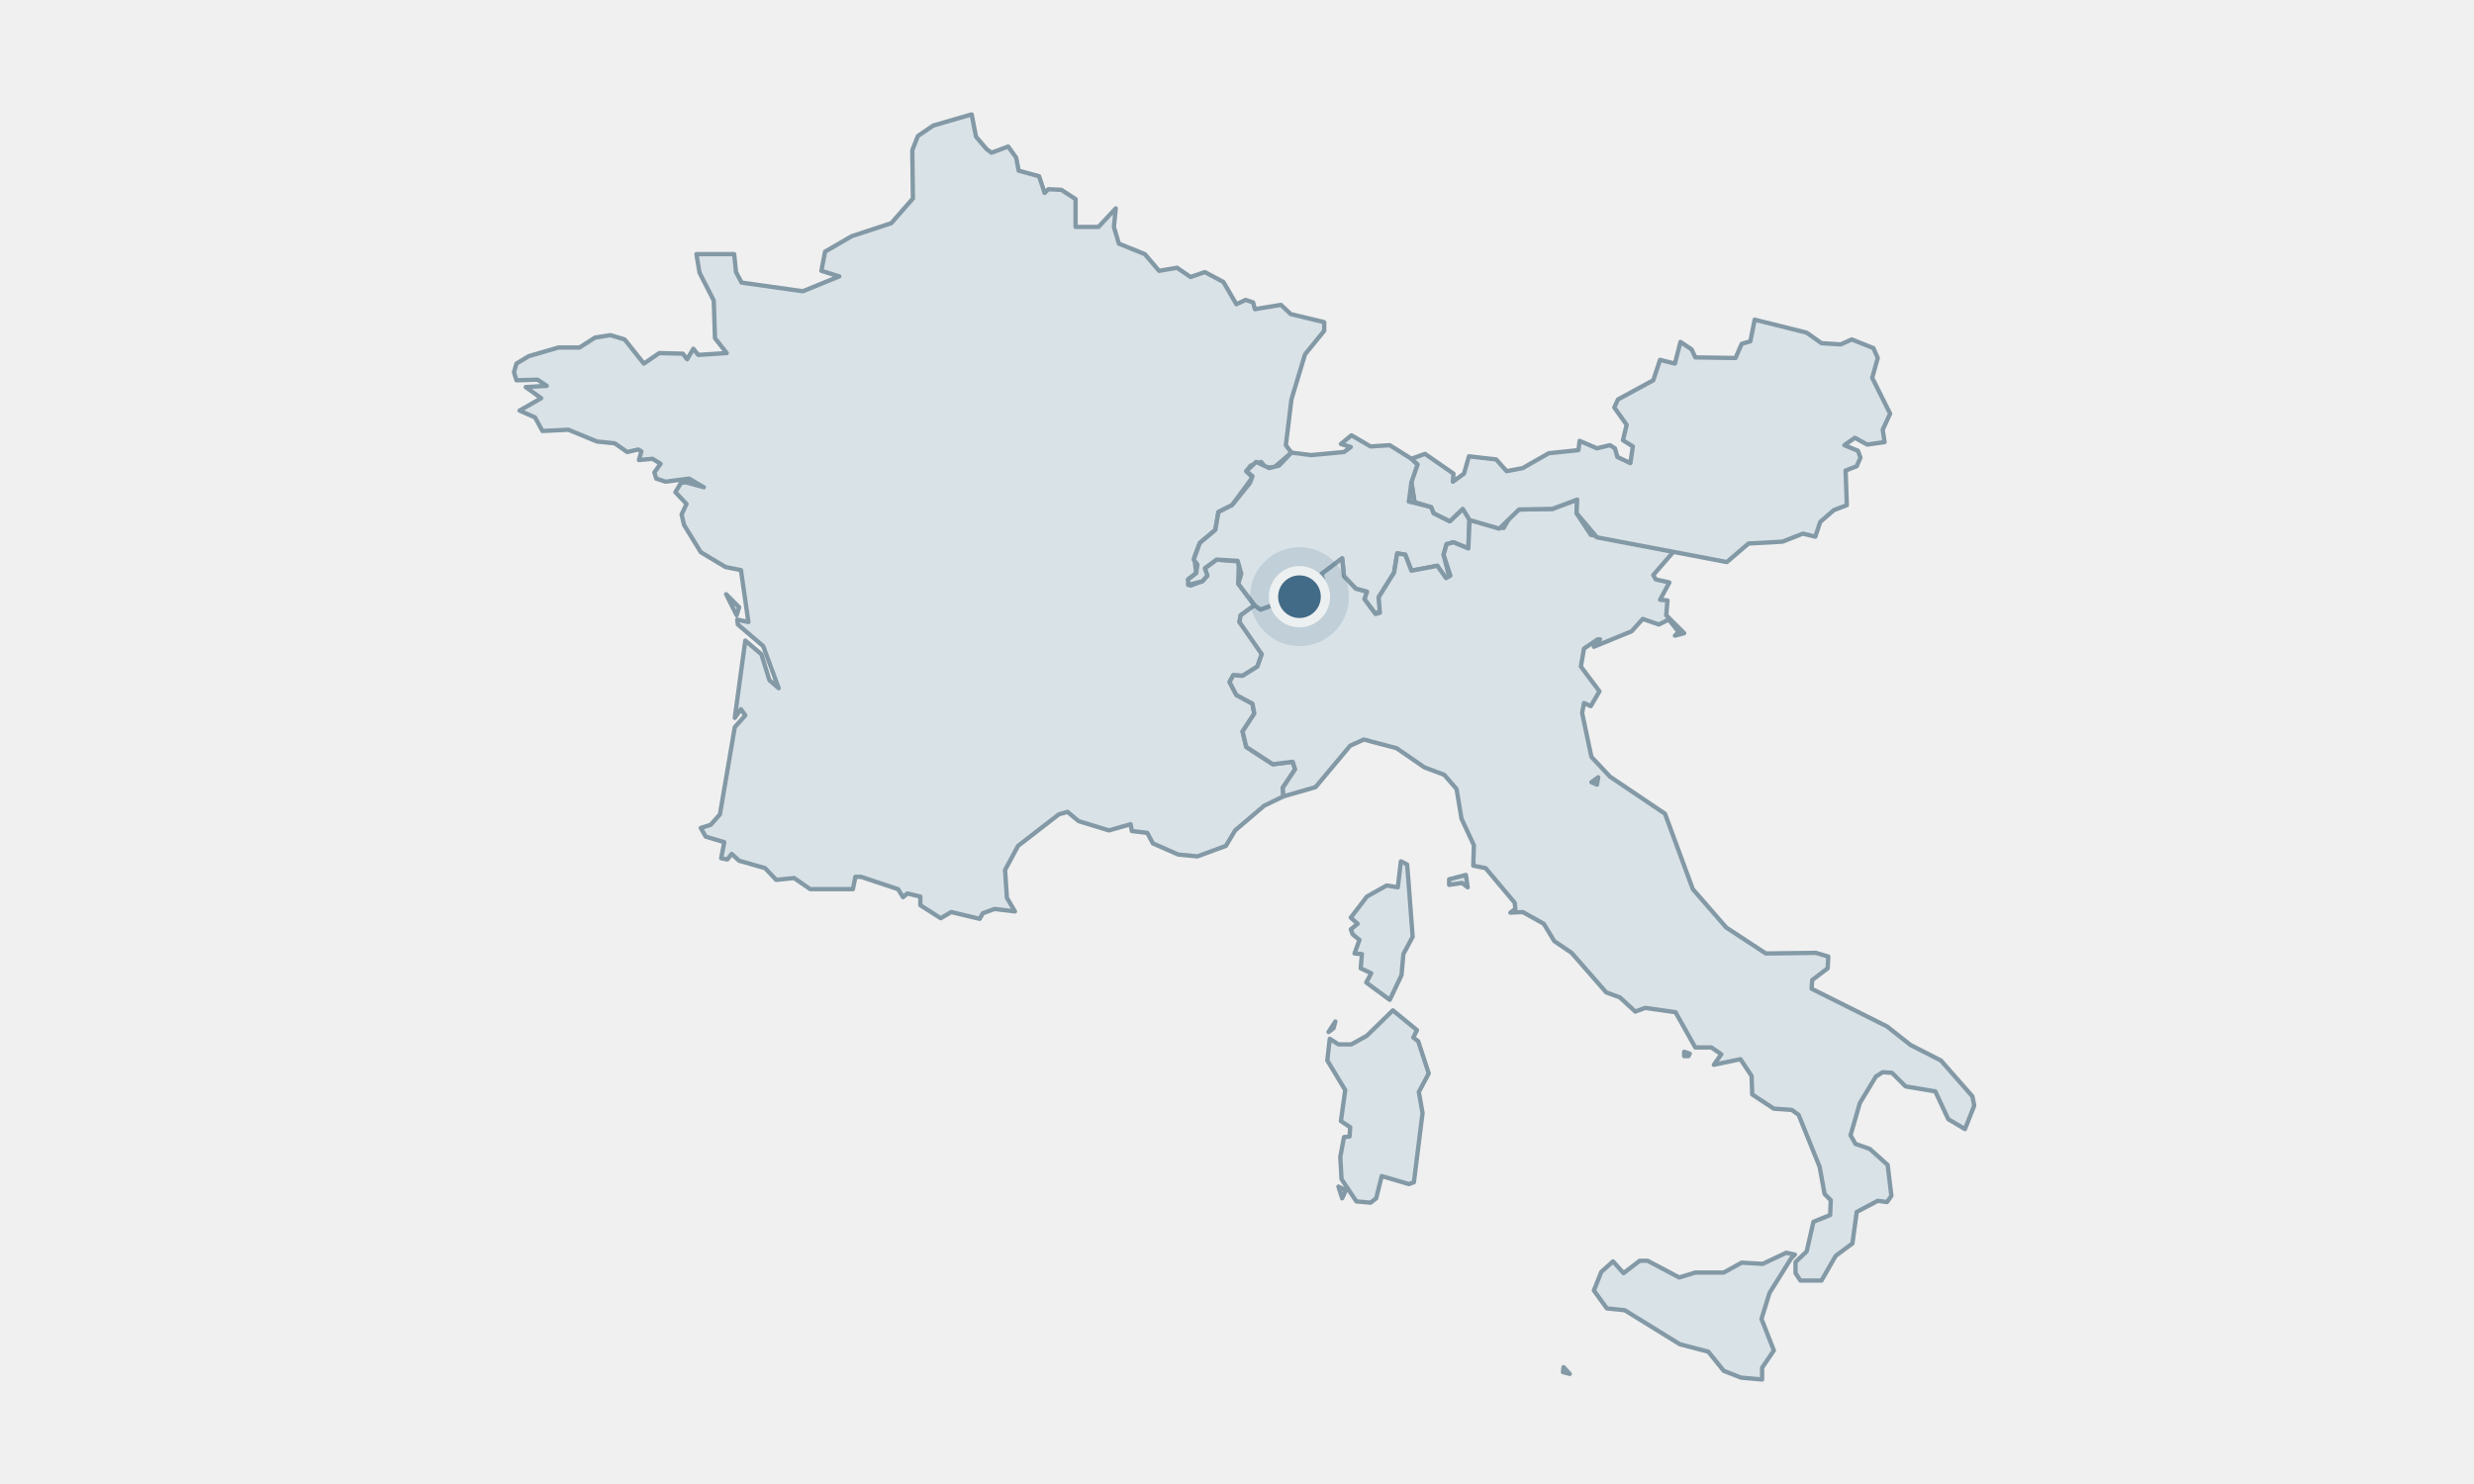
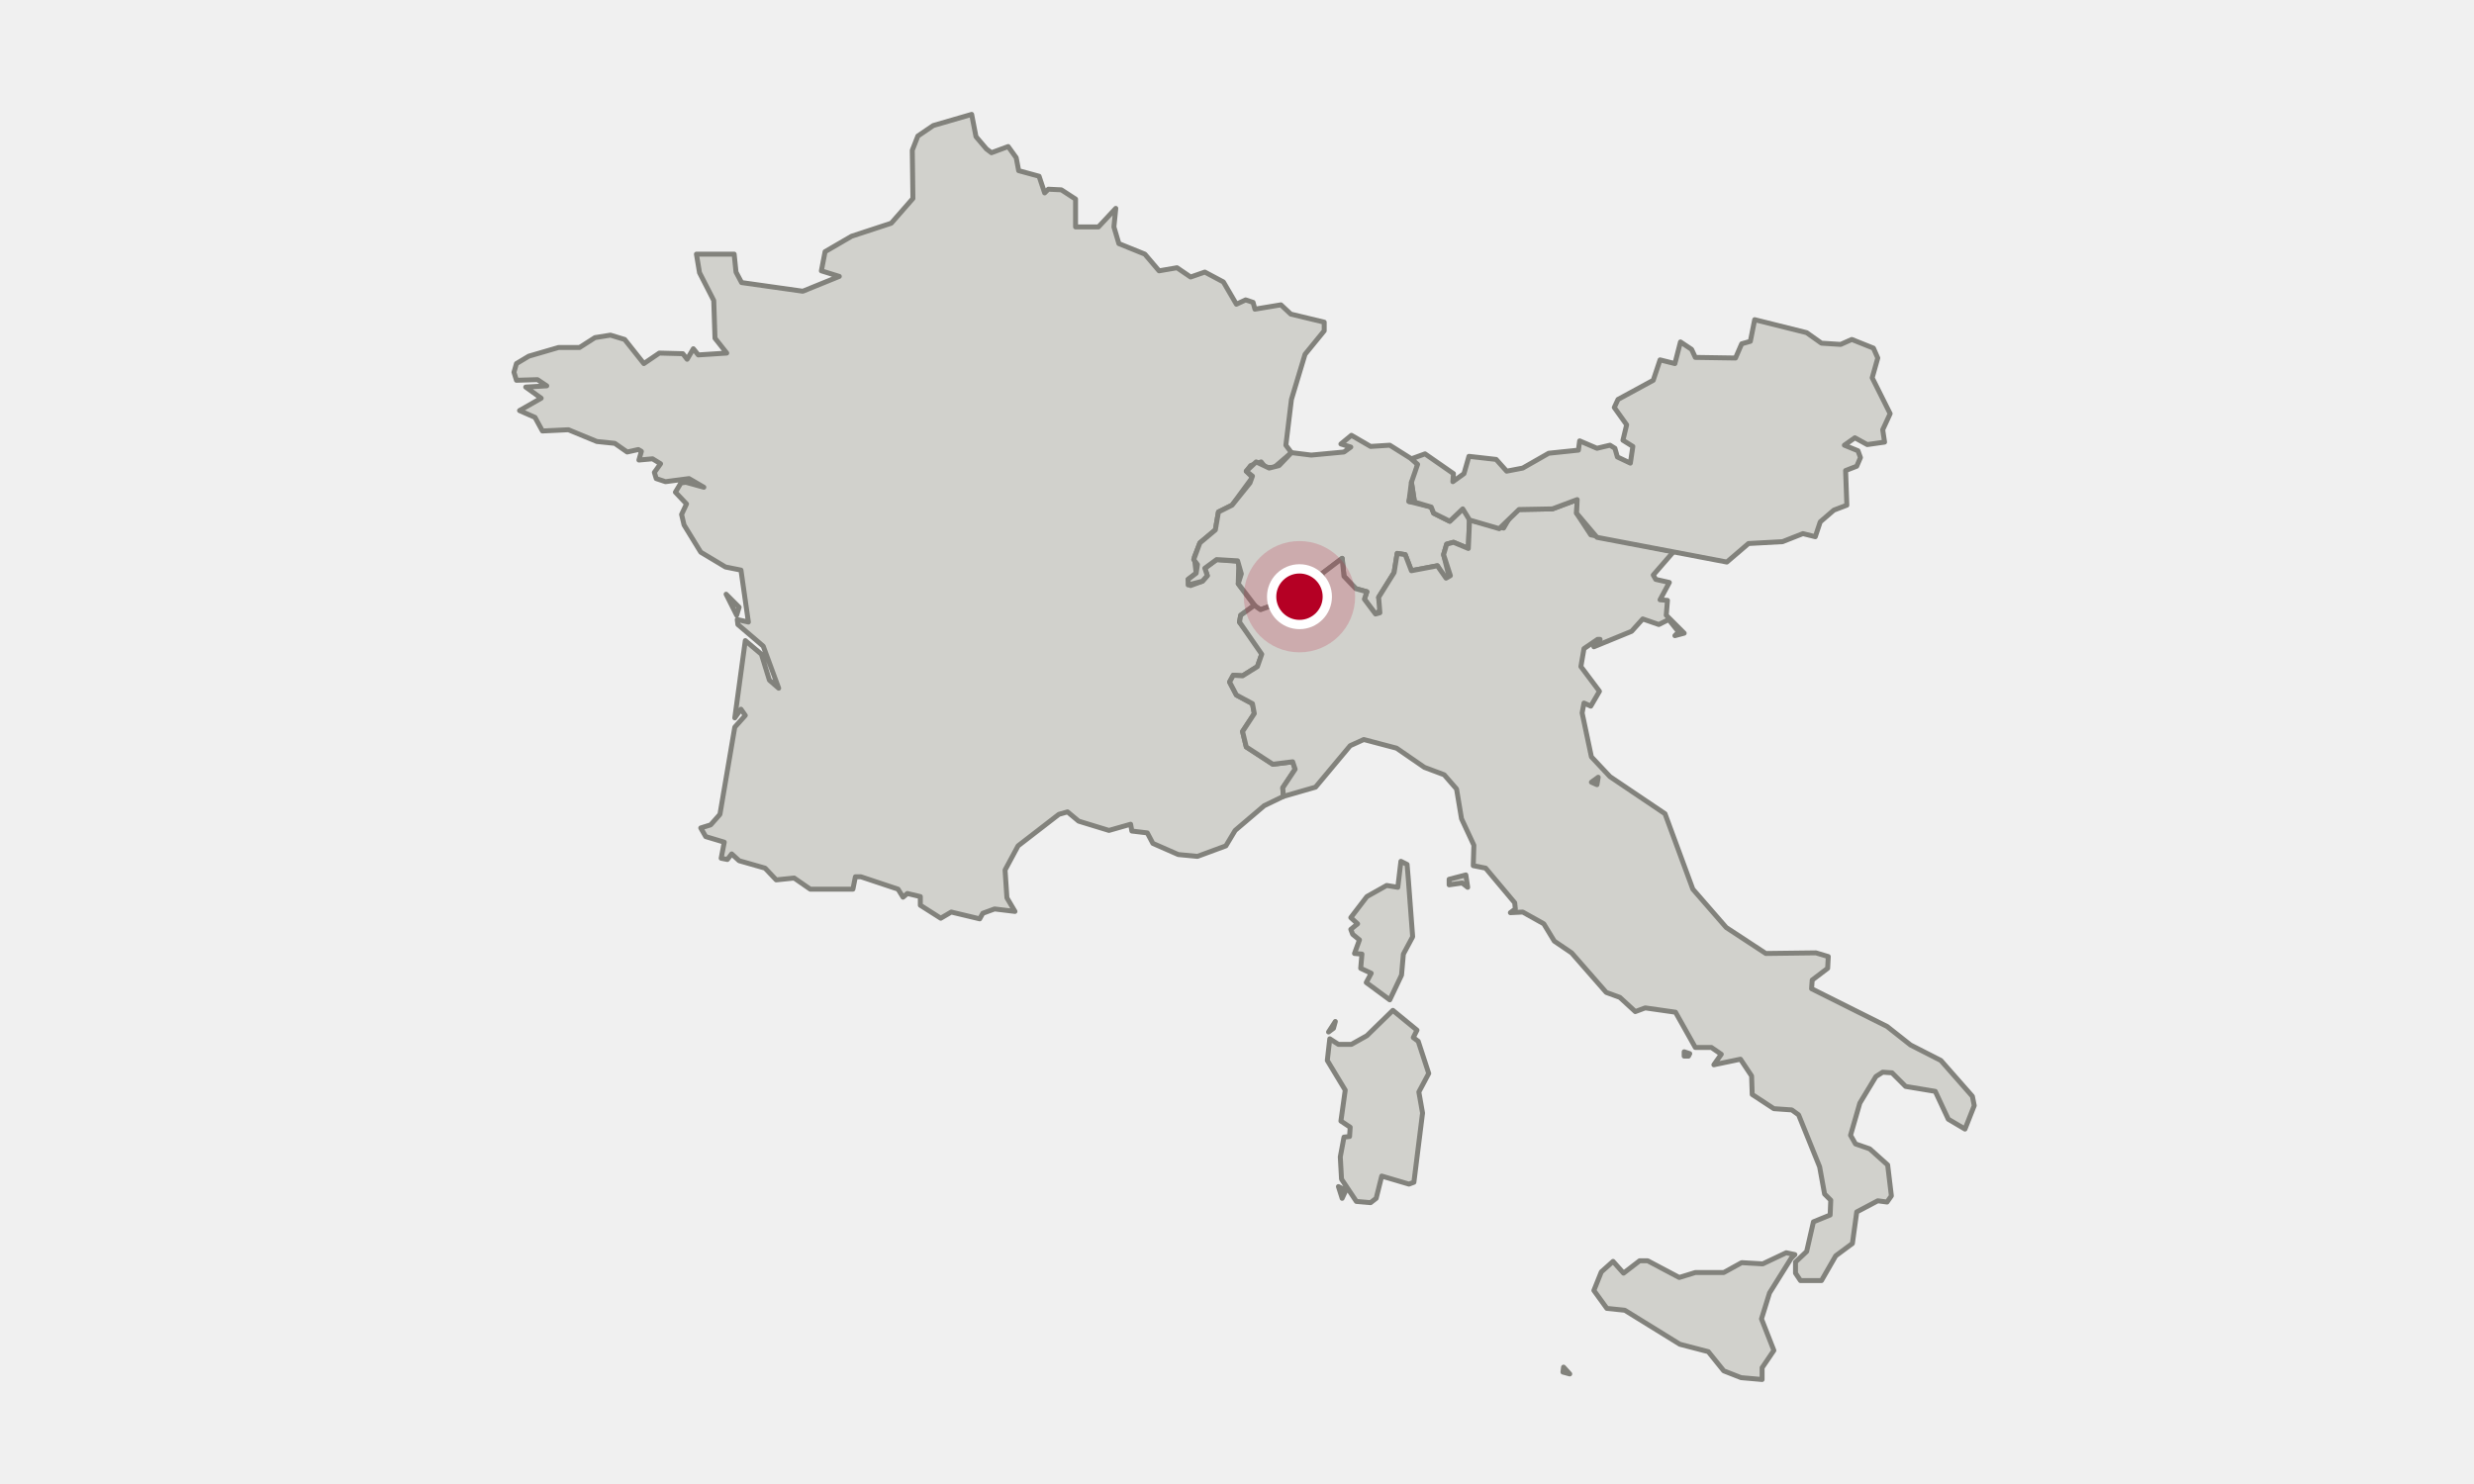
<svg xmlns="http://www.w3.org/2000/svg" width="400" height="240" viewBox="0 0 400 240">
-   <g fill="#d9e2e7" stroke="#8399a6" stroke-width=".7" stroke-linejoin="round" fill-rule="evenodd">
+   <g fill="#d1d1cc" stroke="#82827c" stroke-width=".8" stroke-linejoin="round" fill-rule="evenodd">
    <path data-country="FRA" d="M227.7,142.2 228.4,151.5 226.9,154.3 226.6,157.7 224.7,161.7 220.9,158.9 221.7,157.4 220,156.6 220.2,154.3 219,154.2 219.8,152 218.7,151.1 218.4,150.3 219.5,149.4 218.4,148.4 221,145 224.2,143.2 226,143.5 226.5,139.3 227.5,139.8 227.7,142.2ZM208.8,73.2 206,75.6 204.6,75.6 203.9,74.7 202.2,75.3 201.5,76.2 202.5,77.2 199.2,81.7 197,82.8 196.5,85.7 194,87.8 193.1,90.1 193.4,92.7 192.1,93.7 192.5,94.7 194.4,94 195.2,93.1 194.8,91.9 196.7,90.5 200.3,90.8 200.2,94.4 202.8,97.9 200.6,99.5 200.4,100.6 204.1,105.5 203.3,107.8 200.9,109.3 199.4,109.2 198.8,110.3 199.9,112.4 202.5,113.8 202.8,115.4 200.9,118.3 201.5,120.8 205.8,123.6 209,123.2 209.4,124.4 207.4,127.4 207.5,128.8 204.4,130.3 199.7,134.3 198.2,136.8 193.6,138.5 190.5,138.2 186.4,136.4 185.5,134.7 183,134.4 182.8,133.3 179.3,134.3 174.4,132.8 172.6,131.3 171.2,131.7 164.6,136.8 162.5,140.7 162.8,145.2 164.1,147.4 160.8,147 158.9,147.7 158.4,148.6 153.8,147.5 152.1,148.5 148.8,146.4 148.8,145 146.7,144.5 146,145.1 145.2,143.8 139.2,141.8 138.3,141.8 137.9,143.8 131,143.8 128.4,142 125.5,142.3 123.7,140.4 119.5,139.2 118.3,138.1 117.6,139 116.6,138.8 117.1,136.2 114.1,135.3 113.3,133.9 114.9,133.4 116.4,131.7 118.8,117.6 120.5,115.7 119.8,114.7 118.8,116.1 120.5,103.6 123.1,105.8 124.4,110 125.9,111.3 123.4,104.5 119.3,101 119.2,100.2 121,100.6 119.8,92.2 117.3,91.7 113.3,89.3 110.6,84.9 110.2,83.2 111,81.5 109.2,79.6 110.1,78.1 110.9,78 113.8,78.8 111.4,77.4 107.6,77.9 106.1,77.4 105.8,76.4 106.8,75 105.5,74.2 103.3,74.4 103.7,73 103.2,72.7 101.4,73.1 99.4,71.7 96.5,71.4 91.9,69.5 87.7,69.7 86.5,67.5 84,66.4 87.5,64.4 85,62.6 88.4,62.4 86.9,61.4 83.5,61.5 83.1,60.2 83.5,58.8 85.5,57.6 90.3,56.2 93.7,56.2 96.2,54.6 98.7,54.2 101,54.9 104.1,58.8 106.6,57.1 110.4,57.2 111.1,58.1 112.1,56.4 112.9,57.4 117.5,57.1 115.6,54.7 115.4,48.6 113.1,44.1 112.6,41.1 118.7,41.1 119,44 119.9,45.7 129.8,47.1 135.7,44.7 132.8,43.8 133.4,40.7 137.7,38.2 144.1,36.1 147.6,32.1 147.5,24.3 148.4,22 150.9,20.3 157.1,18.5 157.8,22.1 159.5,24.1 160.3,24.7 163,23.7 164.3,25.5 164.7,27.6 168,28.5 168.9,31.2 169.5,30.6 171.6,30.7 173.9,32.2 173.9,36.7 177.6,36.7 180.4,33.7 180.1,36.7 180.9,39.4 185.1,41.1 187.4,43.8 190.3,43.3 192.5,44.8 194.8,44 197.8,45.6 199.9,49.2 201.4,48.5 202.6,48.9 202.9,50 207.1,49.3 208.7,50.8 214.1,52.1 214.1,53.5 211,57.3 208.8,64.6 207.9,72 208.8,73.2ZM119.5,98.2 119.1,99.5 117.4,96.1 119.5,98.2Z" />
    <path data-country="CHE" d="M228.2,74.2 229.2,75.1 227.8,81.1 231.4,82 231.8,83 234.4,84.3 236.5,82.3 237.6,83.6 237.4,88.7 235,87.7 233.9,88 233.4,89.7 234.3,93.3 233.4,93.3 232.4,91.5 228.2,92.3 227.2,89.7 225.9,89.5 225.4,92.6 222.9,96.6 223.3,98.6 222.4,99.3 220.6,96.9 221,95.7 219.2,95.2 217.3,93.2 217,90.3 213.7,92.8 214,94.5 212.6,96.6 210.5,98 208,97.1 203.8,98.6 203.1,98.2 200.2,94.4 200.7,92.8 200.1,90.7 196.7,90.5 194.8,91.9 195.2,93.1 194.4,94 192.1,94.6 192.1,93.7 193.4,92.7 193.6,91.3 193,90.5 194,87.8 196.5,85.7 197,82.8 199.2,81.7 202.1,78.1 202.5,77 201.5,76.2 203.1,74.7 205.2,75.7 206.8,75.3 208.8,73.2 212,73.6 217.3,73.1 218.4,72.3 216.8,71.8 218.5,70.4 221.6,72.2 224.7,72 228.2,74.2Z" />
    <path data-country="ITA" d="M202.8,97.9 203.8,98.6 208,97.1 210.5,98 212.6,96.6 214,94.5 213.7,92.8 217,90.3 217.3,93.2 219.2,95.2 221,95.7 220.6,96.9 222.4,99.3 223.1,99.1 222.9,96.6 225.4,92.6 225.9,89.5 227.2,89.7 228.2,92.3 232.4,91.5 233.8,93.5 234.5,93.1 233.4,89.7 233.9,88 235,87.7 237.4,88.7 237.6,84.1 243.1,85.4 244.5,83 245.6,82.4 251,82.3 255,80.8 254.9,83 257.2,86.5 270.6,89.2 267.3,93 267.7,93.7 269.9,94.2 268.4,97 269.6,97.1 269.4,99.5 272.3,102.4 270.8,102.8 271.4,102.2 269.8,100.2 268.2,101 265.6,100.1 263.8,102.1 257.7,104.6 258.7,103.4 258.3,103.4 256.1,104.9 255.6,107.8 258.6,111.8 257.2,114.2 256.1,113.7 255.8,115.3 257.3,122.4 260.3,125.6 269.2,131.6 273.7,143.8 279.1,150 285.5,154.2 293.6,154.1 295.6,154.7 295.5,156.6 293,158.5 292.9,159.9 305.1,166 308.9,169 313.8,171.5 318.9,177.3 319.2,178.8 317.7,182.6 315,181 312.9,176.5 308.1,175.7 305.9,173.5 304.4,173.4 303.3,174.1 300.7,178.4 299.2,183.6 300,185 302.3,185.8 305.2,188.4 305.8,193.4 305.1,194.4 303.6,194.2 300.2,196 299.5,201.1 296.8,203.1 294.5,207.1 291.1,207.1 290.3,205.9 290.3,204.1 292.1,202.4 293.2,197.6 295.9,196.5 296,194.1 295,193.1 294.2,188.7 290.8,180.3 289.7,179.5 286.8,179.3 283.3,177 283.2,174 281.4,171.3 277.1,172.2 278.3,170.5 276.7,169.4 274.1,169.4 270.9,163.7 266,163 264.4,163.6 261.9,161.3 259.7,160.5 254.1,154.1 251.3,152.2 249.6,149.4 246.2,147.5 244.2,147.6 245,147 244.9,146 240.2,140.4 238.2,140 238.3,136.7 236.3,132.4 235.5,127.6 233.5,125.3 230.3,124.1 225.8,121 220.5,119.6 218.3,120.6 212.7,127.3 207.5,128.8 207.4,127.4 209.4,124.4 209,123.2 205.8,123.6 201.5,120.8 200.9,118.3 202.8,115.4 202.5,113.8 199.9,112.4 198.8,110.3 199.4,109.2 200.9,109.3 203.3,107.8 204,105.8 200.4,100.6 200.6,99.5 202.8,97.9ZM258.2,126.9 258.4,125.7 257.3,126.5 258.2,126.9ZM237,141.5 237.3,143.5 236.4,142.8 234.3,143.1 234.3,142.2 237,141.5ZM273,170.8 272.3,170.8 272.3,170.1 273.2,170.4 273,170.8ZM253.8,222.2 252.7,221.9 252.8,221.1 253.8,222.2ZM289.6,203.5 286.1,209.1 284.8,213.3 286.8,218.4 284.9,221.2 284.9,223.1 281.5,222.8 278.7,221.7 276.2,218.6 271.6,217.4 262.7,211.9 259.8,211.6 257.7,208.7 258.9,205.7 260.8,204 262.5,205.9 265.1,203.9 266.4,203.9 271.5,206.6 274.1,205.8 278.7,205.8 281.6,204.2 285,204.4 288.8,202.6 290.2,202.9 289.6,203.5ZM229.3,168.4 231,173.6 229.4,176.6 230,180 228.6,191.2 227.8,191.5 223.4,190.2 222.5,193.8 221.6,194.5 219.3,194.3 216.9,190.7 216.7,187.1 217.3,183.9 218.2,183.8 218.3,182.3 216.8,181.3 217.5,176.3 214.6,171.5 215,168 216.4,168.9 218.5,168.9 221,167.5 225.2,163.4 229.1,166.6 228.5,167.8 229.3,168.4ZM217.6,192.5 217,193.8 216.4,191.9 217.6,192.5ZM215.6,166.3 214.8,166.9 215.9,165.2 215.6,166.3Z" />
    <path data-country="AUT" d="M228.2,78 229.2,75.1 228.2,74.2 230.4,73.4 235,76.6 234.9,77.9 236.7,76.6 237.5,73.8 241.9,74.3 243.6,76.2 246.2,75.7 250.4,73.3 255.2,72.8 255.4,71.3 258.2,72.5 260.3,72 261.1,72.5 261.5,73.9 263.6,74.9 264,72.2 262.4,71.2 263,68.7 261,65.9 261.6,64.6 267.3,61.5 268.4,58.2 270.8,58.8 271.7,55.3 273.5,56.5 274.1,57.8 280.6,57.9 281.6,55.6 283,55.2 283.7,51.7 292.1,53.8 294.5,55.5 297.6,55.7 299.4,54.9 302.9,56.3 303.6,57.9 302.7,61.1 305.6,66.9 304.4,69.5 304.7,71.5 301.9,71.9 299.9,70.8 298.2,72 300.4,72.9 300.8,74 300.2,75.4 298.4,76.1 298.6,81.7 296.5,82.5 294.3,84.4 293.5,86.8 291.5,86.3 288.2,87.6 282.7,87.9 279.2,90.9 258.2,86.9 254.9,83 255,80.8 251,82.3 245.6,82.4 242.4,85.5 237.6,84.1 236.5,82.3 234.4,84.3 231.8,83 231.4,82 228.7,81.2 228.2,78Z" />
    <path data-country="LIE" d="M228.7,81.2 227.8,81.1 228.2,78 228.7,81.2Z" />
  </g>
  <g data-coordinates="7.749,46.02">
-     <circle cx="210.1" cy="96.5" r="8" fill="#426b87" opacity=".16" />
-     <circle cx="210.1" cy="96.5" r="4.2" fill="#426b87" stroke="#edf0f1" stroke-width="1.5" />
+     <circle cx="210.1" cy="96.5" r="9" fill="#b50024" opacity=".18" />
+     <circle cx="210.1" cy="96.5" r="4.5" fill="#b50024" stroke="#fff" stroke-width="1.5" />
  </g>
</svg>
